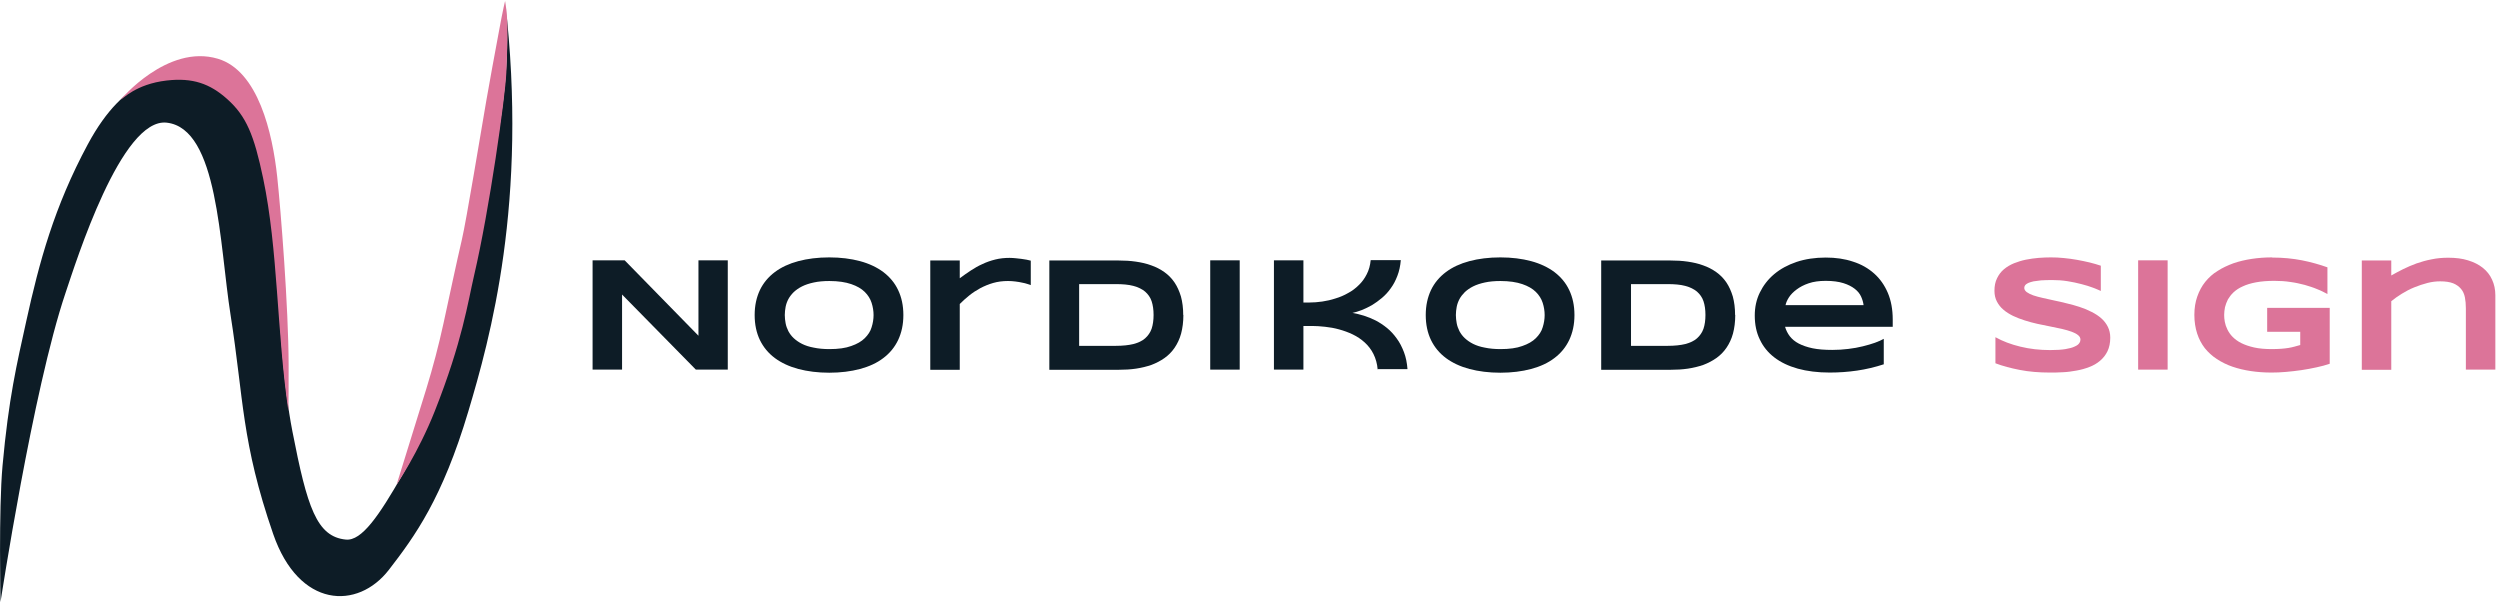
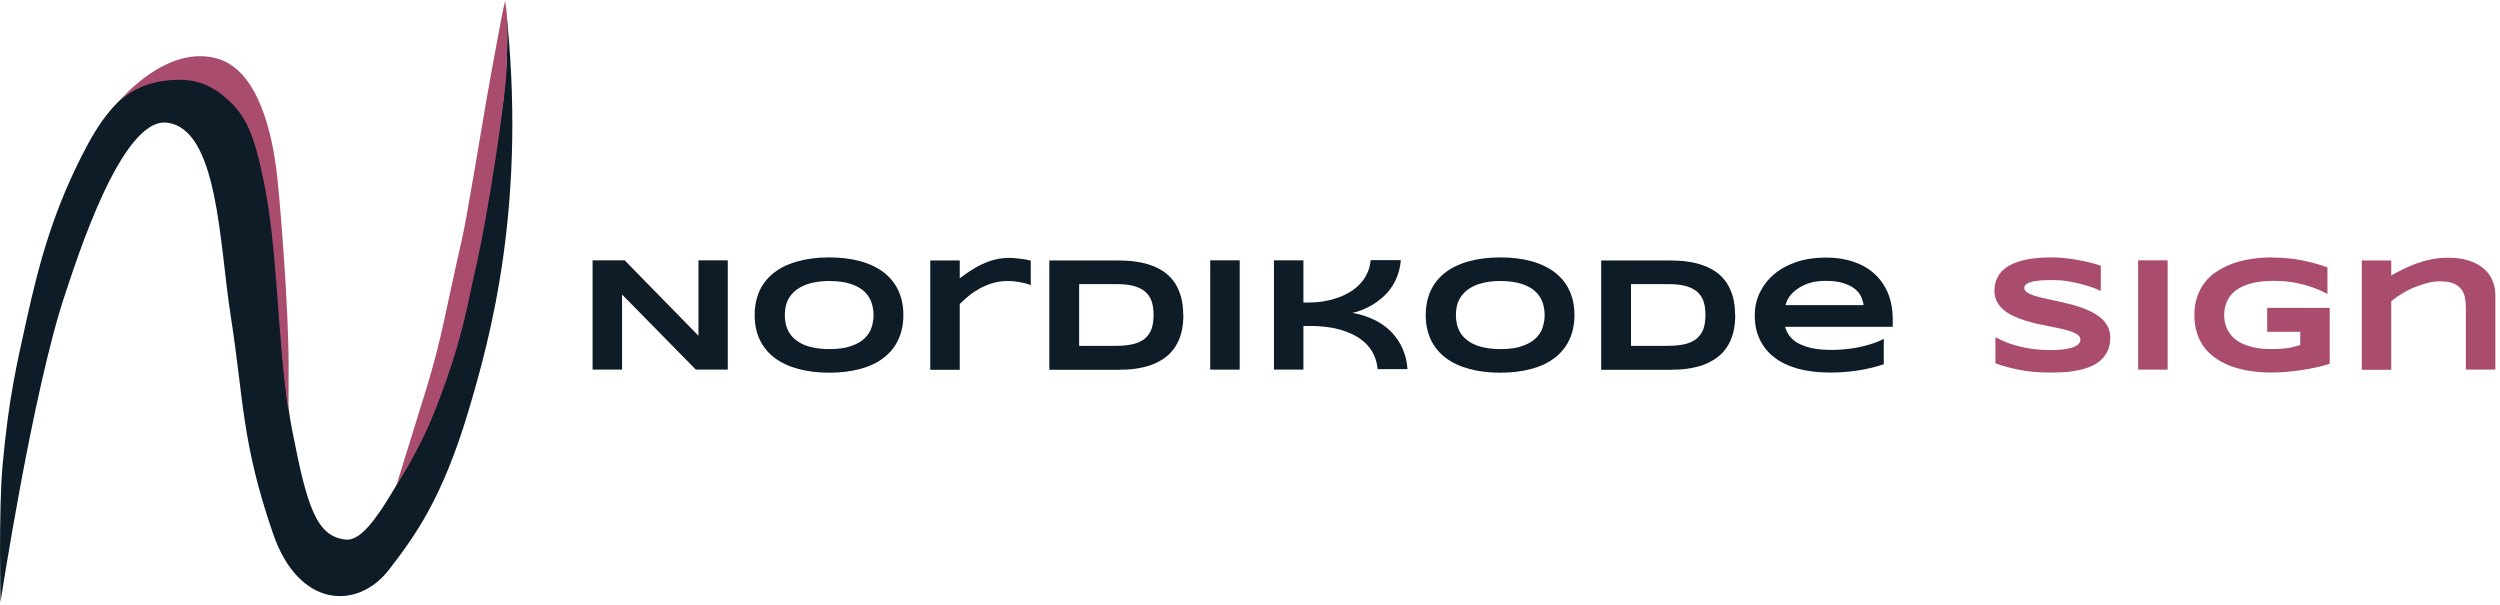
- <svg xmlns="http://www.w3.org/2000/svg" viewBox="0 0 426 103" version="1.1" style="fill-rule:evenodd;clip-rule:evenodd;stroke-linejoin:round;stroke-miterlimit:2;">
-   <g>
+ <svg xmlns="http://www.w3.org/2000/svg" width="100%" height="100%" viewBox="0 0 426 103" version="1.1" xml:space="preserve" style="fill-rule:evenodd;clip-rule:evenodd;stroke-linejoin:round;stroke-miterlimit:2;">
+   <g id="logo">
    <g transform="matrix(0.555096,0,0,0.555096,-148.5687,-955.3309)">
      <g>
        <g transform="matrix(50,0,0,50,444.3036,1834.483)">
          <path d="M0.739,-0l-0.453,-0.461l0,0.461l-0.181,-0l0,-0.671l0.197,0l0.453,0.463l0,-0.463l0.18,0l0,0.671l-0.196,-0Z" style="fill:#0d1c26;fill-rule:nonzero;" />
        </g>
        <g transform="matrix(50,0,0,50,496.3056,1834.483)">
          <path d="M0.973,-0.335c0,0.058 -0.011,0.108 -0.032,0.153c-0.021,0.044 -0.051,0.081 -0.091,0.111c-0.039,0.03 -0.087,0.052 -0.143,0.067c-0.056,0.015 -0.119,0.023 -0.189,0.023c-0.07,0 -0.133,-0.008 -0.19,-0.023c-0.056,-0.015 -0.105,-0.038 -0.144,-0.067c-0.04,-0.03 -0.07,-0.066 -0.092,-0.111c-0.021,-0.044 -0.032,-0.095 -0.032,-0.153c0,-0.058 0.011,-0.108 0.032,-0.153c0.021,-0.044 0.052,-0.081 0.092,-0.111c0.04,-0.03 0.088,-0.052 0.144,-0.067c0.056,-0.015 0.12,-0.023 0.19,-0.023c0.07,0 0.133,0.008 0.189,0.023c0.056,0.015 0.104,0.038 0.143,0.067c0.039,0.03 0.07,0.066 0.091,0.111c0.021,0.044 0.032,0.095 0.032,0.153Zm-0.183,0c0,-0.025 -0.004,-0.05 -0.012,-0.075c-0.008,-0.025 -0.022,-0.047 -0.042,-0.067c-0.02,-0.02 -0.048,-0.036 -0.083,-0.048c-0.035,-0.012 -0.08,-0.019 -0.134,-0.019c-0.036,0 -0.069,0.003 -0.096,0.009c-0.028,0.006 -0.052,0.014 -0.072,0.024c-0.02,0.01 -0.037,0.022 -0.051,0.035c-0.014,0.014 -0.025,0.028 -0.033,0.043c-0.008,0.015 -0.014,0.032 -0.017,0.048c-0.003,0.017 -0.005,0.033 -0.005,0.05c0,0.017 0.002,0.033 0.005,0.05c0.003,0.017 0.009,0.033 0.017,0.049c0.008,0.015 0.019,0.03 0.033,0.043c0.014,0.013 0.031,0.025 0.051,0.035c0.02,0.01 0.044,0.018 0.072,0.023c0.028,0.006 0.06,0.009 0.096,0.009c0.054,0 0.099,-0.006 0.134,-0.019c0.035,-0.012 0.063,-0.028 0.083,-0.048c0.02,-0.02 0.035,-0.042 0.042,-0.067c0.008,-0.025 0.012,-0.05 0.012,-0.075Z" style="fill:#0d1c26;fill-rule:nonzero;" />
        </g>
        <g transform="matrix(50,0,0,50,547.9657,1834.483)">
          <path d="M0.722,-0.519c-0.005,-0.002 -0.012,-0.004 -0.021,-0.007c-0.009,-0.003 -0.02,-0.006 -0.032,-0.008c-0.012,-0.003 -0.026,-0.005 -0.041,-0.007c-0.015,-0.002 -0.03,-0.003 -0.046,-0.003c-0.033,0 -0.063,0.004 -0.091,0.012c-0.028,0.008 -0.054,0.019 -0.079,0.032c-0.024,0.013 -0.047,0.028 -0.068,0.045c-0.021,0.017 -0.04,0.034 -0.058,0.052l0,0.404l-0.181,-0l0,-0.671l0.181,0l0,0.109c0.022,-0.016 0.044,-0.032 0.067,-0.047c0.023,-0.015 0.047,-0.029 0.072,-0.04c0.025,-0.012 0.051,-0.021 0.079,-0.028c0.028,-0.007 0.057,-0.01 0.088,-0.01c0.012,0 0.024,0.001 0.036,0.002c0.012,0.001 0.024,0.003 0.036,0.004c0.012,0.002 0.022,0.003 0.032,0.005c0.01,0.002 0.019,0.004 0.026,0.006l0,0.152Z" style="fill:#0d1c26;fill-rule:nonzero;" />
        </g>
        <g transform="matrix(50,0,0,50,584.5624,1834.483)">
          <path d="M0.927,-0.336c0,0.043 -0.005,0.081 -0.014,0.115c-0.009,0.033 -0.023,0.062 -0.04,0.087c-0.017,0.025 -0.038,0.046 -0.062,0.063c-0.024,0.017 -0.051,0.031 -0.08,0.042c-0.029,0.01 -0.061,0.018 -0.095,0.023c-0.034,0.005 -0.069,0.007 -0.106,0.007l-0.426,-0l0,-0.671l0.425,0c0.037,0 0.072,0.002 0.106,0.007c0.034,0.005 0.066,0.012 0.095,0.023c0.029,0.01 0.056,0.024 0.08,0.041c0.024,0.017 0.045,0.038 0.062,0.063c0.017,0.025 0.03,0.054 0.04,0.087c0.009,0.033 0.014,0.071 0.014,0.114Zm-0.183,0c0,-0.032 -0.004,-0.06 -0.012,-0.084c-0.008,-0.024 -0.022,-0.043 -0.04,-0.059c-0.018,-0.015 -0.042,-0.027 -0.072,-0.035c-0.03,-0.008 -0.066,-0.011 -0.108,-0.011l-0.225,0l0,0.379l0.225,0c0.043,0 0.079,-0.004 0.108,-0.011c0.03,-0.008 0.054,-0.019 0.072,-0.035c0.018,-0.016 0.032,-0.036 0.04,-0.059c0.008,-0.024 0.012,-0.052 0.012,-0.084Z" style="fill:#0d1c26;fill-rule:nonzero;" />
        </g>
        <g transform="matrix(50,0,0,50,633.9032,1834.483)">
          <rect x="0.105" y="-0.671" width="0.181" height="0.671" style="fill:#0d1c26;fill-rule:nonzero;" />
        </g>
        <g transform="matrix(50,0,0,50,653.4589,1834.483)">
          <path d="M0.742,-0c-0.003,-0.036 -0.012,-0.068 -0.026,-0.096c-0.014,-0.028 -0.032,-0.051 -0.054,-0.071c-0.022,-0.02 -0.046,-0.036 -0.073,-0.049c-0.027,-0.013 -0.055,-0.023 -0.084,-0.031c-0.029,-0.008 -0.057,-0.013 -0.086,-0.016c-0.028,-0.003 -0.055,-0.005 -0.079,-0.005l-0.054,0l0,0.268l-0.181,-0l0,-0.671l0.181,0l0,0.259l0.037,0c0.025,0 0.051,-0.002 0.079,-0.006c0.027,-0.004 0.054,-0.01 0.081,-0.019c0.027,-0.008 0.053,-0.019 0.077,-0.033c0.025,-0.013 0.047,-0.03 0.066,-0.049c0.02,-0.019 0.036,-0.041 0.049,-0.067c0.013,-0.025 0.021,-0.054 0.024,-0.086l0.185,0c-0.003,0.035 -0.01,0.068 -0.021,0.096c-0.011,0.029 -0.024,0.054 -0.041,0.077c-0.016,0.023 -0.034,0.042 -0.054,0.059c-0.02,0.017 -0.04,0.031 -0.061,0.044c-0.021,0.012 -0.042,0.022 -0.062,0.03c-0.021,0.008 -0.04,0.014 -0.058,0.018c0.023,0.004 0.046,0.009 0.071,0.017c0.025,0.008 0.049,0.018 0.073,0.03c0.024,0.013 0.047,0.028 0.069,0.046c0.022,0.018 0.042,0.04 0.059,0.064c0.018,0.024 0.032,0.052 0.044,0.083c0.012,0.031 0.019,0.066 0.022,0.105l-0.185,-0Z" style="fill:#0d1c26;fill-rule:nonzero;" />
        </g>
        <g transform="matrix(50,0,0,50,702.3114,1834.483)">
          <path d="M0.973,-0.335c0,0.058 -0.011,0.108 -0.032,0.153c-0.021,0.044 -0.051,0.081 -0.091,0.111c-0.039,0.03 -0.087,0.052 -0.143,0.067c-0.056,0.015 -0.119,0.023 -0.189,0.023c-0.07,0 -0.133,-0.008 -0.19,-0.023c-0.056,-0.015 -0.105,-0.038 -0.144,-0.067c-0.04,-0.03 -0.07,-0.066 -0.092,-0.111c-0.021,-0.044 -0.032,-0.095 -0.032,-0.153c0,-0.058 0.011,-0.108 0.032,-0.153c0.021,-0.044 0.052,-0.081 0.092,-0.111c0.04,-0.03 0.088,-0.052 0.144,-0.067c0.056,-0.015 0.12,-0.023 0.19,-0.023c0.07,0 0.133,0.008 0.189,0.023c0.056,0.015 0.104,0.038 0.143,0.067c0.039,0.03 0.07,0.066 0.091,0.111c0.021,0.044 0.032,0.095 0.032,0.153Zm-0.183,0c0,-0.025 -0.004,-0.05 -0.012,-0.075c-0.008,-0.025 -0.022,-0.047 -0.042,-0.067c-0.02,-0.02 -0.048,-0.036 -0.083,-0.048c-0.035,-0.012 -0.08,-0.019 -0.134,-0.019c-0.036,0 -0.069,0.003 -0.096,0.009c-0.028,0.006 -0.052,0.014 -0.072,0.024c-0.02,0.01 -0.037,0.022 -0.051,0.035c-0.014,0.014 -0.025,0.028 -0.033,0.043c-0.008,0.015 -0.014,0.032 -0.017,0.048c-0.003,0.017 -0.005,0.033 -0.005,0.05c0,0.017 0.002,0.033 0.005,0.05c0.003,0.017 0.009,0.033 0.017,0.049c0.008,0.015 0.019,0.03 0.033,0.043c0.014,0.013 0.031,0.025 0.051,0.035c0.02,0.01 0.044,0.018 0.072,0.023c0.028,0.006 0.06,0.009 0.096,0.009c0.054,0 0.099,-0.006 0.134,-0.019c0.035,-0.012 0.063,-0.028 0.083,-0.048c0.02,-0.02 0.035,-0.042 0.042,-0.067c0.008,-0.025 0.012,-0.05 0.012,-0.075Z" style="fill:#0d1c26;fill-rule:nonzero;" />
        </g>
        <g transform="matrix(50,0,0,50,753.9716,1834.483)">
          <path d="M0.927,-0.336c0,0.043 -0.005,0.081 -0.014,0.115c-0.009,0.033 -0.023,0.062 -0.04,0.087c-0.017,0.025 -0.038,0.046 -0.062,0.063c-0.024,0.017 -0.051,0.031 -0.08,0.042c-0.029,0.01 -0.061,0.018 -0.095,0.023c-0.034,0.005 -0.069,0.007 -0.106,0.007l-0.426,-0l0,-0.671l0.425,0c0.037,0 0.072,0.002 0.106,0.007c0.034,0.005 0.066,0.012 0.095,0.023c0.029,0.01 0.056,0.024 0.08,0.041c0.024,0.017 0.045,0.038 0.062,0.063c0.017,0.025 0.03,0.054 0.04,0.087c0.009,0.033 0.014,0.071 0.014,0.114Zm-0.183,0c0,-0.032 -0.004,-0.06 -0.012,-0.084c-0.008,-0.024 -0.022,-0.043 -0.04,-0.059c-0.018,-0.015 -0.042,-0.027 -0.072,-0.035c-0.03,-0.008 -0.066,-0.011 -0.108,-0.011l-0.225,0l0,0.379l0.225,0c0.043,0 0.079,-0.004 0.108,-0.011c0.03,-0.008 0.054,-0.019 0.072,-0.035c0.018,-0.016 0.032,-0.036 0.04,-0.059c0.008,-0.024 0.012,-0.052 0.012,-0.084Z" style="fill:#0d1c26;fill-rule:nonzero;" />
        </g>
        <g transform="matrix(50,0,0,50,803.3124,1834.483)">
          <path d="M0.853,-0.033c-0.055,0.018 -0.11,0.031 -0.165,0.039c-0.055,0.008 -0.111,0.012 -0.168,0.012c-0.073,0 -0.138,-0.008 -0.196,-0.024c-0.057,-0.016 -0.105,-0.039 -0.144,-0.069c-0.039,-0.03 -0.069,-0.067 -0.089,-0.11c-0.021,-0.043 -0.031,-0.092 -0.031,-0.147c0,-0.051 0.01,-0.098 0.031,-0.141c0.021,-0.043 0.05,-0.081 0.088,-0.113c0.038,-0.032 0.084,-0.057 0.137,-0.075c0.054,-0.018 0.114,-0.027 0.18,-0.027c0.061,0 0.117,0.008 0.167,0.025c0.051,0.016 0.094,0.041 0.13,0.073c0.036,0.032 0.064,0.072 0.084,0.119c0.02,0.047 0.03,0.102 0.03,0.163l0,0.045l-0.661,0c0.006,0.021 0.016,0.041 0.029,0.058c0.014,0.018 0.032,0.033 0.055,0.045c0.023,0.012 0.052,0.022 0.085,0.029c0.034,0.007 0.074,0.01 0.121,0.01c0.033,0 0.066,-0.002 0.098,-0.006c0.032,-0.004 0.062,-0.009 0.089,-0.016c0.028,-0.007 0.053,-0.014 0.075,-0.022c0.022,-0.008 0.04,-0.016 0.054,-0.024l0,0.157Zm-0.125,-0.363c-0.002,-0.017 -0.007,-0.034 -0.015,-0.052c-0.008,-0.018 -0.021,-0.034 -0.039,-0.048c-0.018,-0.014 -0.041,-0.026 -0.07,-0.035c-0.029,-0.009 -0.065,-0.014 -0.108,-0.014c-0.041,0 -0.076,0.005 -0.105,0.015c-0.03,0.01 -0.054,0.023 -0.074,0.038c-0.02,0.015 -0.036,0.031 -0.047,0.048c-0.011,0.017 -0.018,0.033 -0.021,0.048l0.481,0Z" style="fill:#0d1c26;fill-rule:nonzero;" />
        </g>
      </g>
    </g>
    <g>
      <path d="M0.088,102.597c0,0 5.495,-36.107 11.054,-52.61c1.866,-5.54 9.531,-29.973 17.274,-29.085c8.78,1.006 8.955,20.595 10.885,32.85c2.242,14.233 1.817,21.509 7.246,37.232c4.387,12.706 14.414,12.981 19.724,6.107c4.411,-5.71 9.105,-12.139 13.54,-27.022c3.654,-12.261 10.239,-35.632 6.253,-69.897c0,0 0.986,6.141 -0.291,16.707c-1.277,10.565 -6.193,37.233 -10.606,48.089c-4.413,10.856 -2.71,9.184 -6.64,16.026c-3.93,6.841 -6.875,11.218 -9.591,10.951c-4.985,-0.489 -6.599,-5.532 -9.107,-18.429c-3.163,-16.269 -1.957,-38.494 -5.004,-47.049c-2.409,-6.763 -4.652,-12.362 -12.283,-13.373c-4.17,-0.552 -11.145,-0.461 -17.566,11.47c-5.758,10.7 -8.284,20.095 -10.496,30.139c-1.632,7.409 -3.001,13.129 -4.048,24.653c-0.676,7.444 -0.344,23.241 -0.344,23.241Z" style="fill:#0d1c26;" />
-       <path d="M20.561,16.973c0,0 7.959,-9.529 16.562,-6.964c6.862,2.046 9.313,12.61 10.12,20.172c0.608,5.693 1.912,22.116 1.941,31.983c0.007,2.282 -0.014,7.141 -0.038,7.905c-2.011,-13.702 -1.749,-27.503 -4.307,-39.685c-1.551,-7.388 -2.862,-10.583 -6.122,-13.501c-2.951,-2.642 -5.904,-3.674 -10.315,-3.163c-5.312,0.615 -7.506,3.204 -7.84,3.253Z" style="fill:#dc7499;" />
-       <path d="M67.588,82.569c0,0 3.721,-5.495 6.494,-12.5c4.742,-11.978 5.644,-18.591 6.71,-23.158c2.62,-11.224 5.298,-30.3 5.486,-34.522c0.173,-3.883 0.308,-8.45 0.009,-10.712c-0.059,-0.445 -0.22,-1.505 -0.22,-1.505c0,0 -0.343,1.295 -1.075,5.315c-1.139,6.258 -1.141,6.005 -2.137,11.738c-0.985,5.672 -3.372,20.277 -4.155,23.621c-0.92,3.931 -2.229,10.131 -3.12,14.217c-0.811,3.721 -1.808,7.532 -2.942,11.21c-2.489,8.072 -5.052,16.297 -5.052,16.297Z" style="fill:#dc7499;" />
+       <path d="M20.561,16.973c0,0 7.959,-9.529 16.562,-6.964c6.862,2.046 9.313,12.61 10.12,20.172c0.608,5.693 1.912,22.116 1.941,31.983c0.007,2.282 -0.014,7.141 -0.038,7.905c-2.011,-13.702 -1.749,-27.503 -4.307,-39.685c-1.551,-7.388 -2.862,-10.583 -6.122,-13.501c-2.951,-2.642 -5.904,-3.674 -10.315,-3.163c-5.312,0.615 -7.506,3.204 -7.84,3.253Z" style="fill:#aa4c6e;" />
+       <path d="M67.588,82.569c0,0 3.721,-5.495 6.494,-12.5c4.742,-11.978 5.644,-18.591 6.71,-23.158c2.62,-11.224 5.298,-30.3 5.486,-34.522c0.173,-3.883 0.308,-8.45 0.009,-10.712c-0.059,-0.445 -0.22,-1.505 -0.22,-1.505c0,0 -0.343,1.295 -1.075,5.315c-1.139,6.258 -1.141,6.005 -2.137,11.738c-0.985,5.672 -3.372,20.277 -4.155,23.621c-0.92,3.931 -2.229,10.131 -3.12,14.217c-0.811,3.721 -1.808,7.532 -2.942,11.21c-2.489,8.072 -5.052,16.297 -5.052,16.297Z" style="fill:#aa4c6e;" />
    </g>
    <g transform="matrix(0.555096,0,0,0.555096,91.33647,-955.3309)">
      <g>
        <g transform="matrix(50,0,0,50,444.3036,1834.483)">
-           <path d="M0.723,-0.482c-0.013,-0.006 -0.029,-0.013 -0.05,-0.021c-0.021,-0.008 -0.044,-0.015 -0.071,-0.022c-0.026,-0.007 -0.055,-0.013 -0.086,-0.018c-0.031,-0.005 -0.063,-0.007 -0.095,-0.007c-0.026,0 -0.048,0.001 -0.067,0.002c-0.018,0.002 -0.034,0.004 -0.046,0.006c-0.013,0.003 -0.022,0.006 -0.03,0.009c-0.007,0.003 -0.013,0.007 -0.017,0.01c-0.004,0.004 -0.006,0.007 -0.008,0.011c-0.001,0.004 -0.002,0.007 -0.002,0.01c0,0.01 0.005,0.018 0.015,0.026c0.01,0.007 0.023,0.014 0.04,0.02c0.017,0.006 0.037,0.011 0.059,0.016c0.022,0.005 0.046,0.01 0.072,0.016c0.025,0.005 0.051,0.011 0.078,0.018c0.027,0.006 0.053,0.014 0.078,0.022c0.025,0.008 0.049,0.018 0.072,0.03c0.022,0.011 0.042,0.024 0.059,0.039c0.017,0.015 0.03,0.032 0.04,0.052c0.01,0.02 0.015,0.042 0.015,0.067c0,0.032 -0.006,0.06 -0.017,0.083c-0.011,0.023 -0.027,0.043 -0.046,0.059c-0.019,0.016 -0.041,0.029 -0.066,0.038c-0.025,0.01 -0.051,0.017 -0.079,0.022c-0.028,0.005 -0.055,0.009 -0.083,0.01c-0.028,0.002 -0.055,0.002 -0.08,0.002c-0.066,0 -0.128,-0.005 -0.184,-0.016c-0.056,-0.011 -0.106,-0.024 -0.15,-0.041l0,-0.16c0.045,0.025 0.095,0.044 0.153,0.058c0.057,0.014 0.118,0.021 0.183,0.021c0.038,0 0.07,-0.002 0.094,-0.006c0.024,-0.004 0.043,-0.009 0.057,-0.016c0.014,-0.006 0.023,-0.013 0.028,-0.021c0.005,-0.007 0.007,-0.015 0.007,-0.021c0,-0.011 -0.005,-0.02 -0.015,-0.028c-0.01,-0.008 -0.023,-0.015 -0.04,-0.021c-0.017,-0.006 -0.037,-0.012 -0.059,-0.017c-0.022,-0.005 -0.046,-0.01 -0.072,-0.015c-0.025,-0.005 -0.051,-0.01 -0.078,-0.016c-0.027,-0.006 -0.053,-0.013 -0.078,-0.021c-0.025,-0.008 -0.049,-0.017 -0.072,-0.028c-0.022,-0.011 -0.042,-0.023 -0.059,-0.038c-0.017,-0.014 -0.03,-0.031 -0.04,-0.05c-0.01,-0.019 -0.015,-0.041 -0.015,-0.066c0,-0.03 0.005,-0.055 0.016,-0.077c0.01,-0.021 0.024,-0.04 0.042,-0.055c0.018,-0.015 0.038,-0.027 0.062,-0.037c0.023,-0.009 0.048,-0.017 0.073,-0.022c0.026,-0.005 0.052,-0.009 0.078,-0.011c0.026,-0.002 0.051,-0.003 0.075,-0.003c0.026,0 0.053,0.001 0.08,0.004c0.028,0.003 0.055,0.006 0.081,0.011c0.027,0.005 0.052,0.01 0.077,0.016c0.025,0.006 0.048,0.013 0.069,0.02l0,0.155Z" style="fill:#dc7499;fill-rule:nonzero;" />
+           <path d="M0.723,-0.482c-0.013,-0.006 -0.029,-0.013 -0.05,-0.021c-0.021,-0.008 -0.044,-0.015 -0.071,-0.022c-0.026,-0.007 -0.055,-0.013 -0.086,-0.018c-0.031,-0.005 -0.063,-0.007 -0.095,-0.007c-0.026,0 -0.048,0.001 -0.067,0.002c-0.018,0.002 -0.034,0.004 -0.046,0.006c-0.013,0.003 -0.022,0.006 -0.03,0.009c-0.007,0.003 -0.013,0.007 -0.017,0.01c-0.004,0.004 -0.006,0.007 -0.008,0.011c-0.001,0.004 -0.002,0.007 -0.002,0.01c0,0.01 0.005,0.018 0.015,0.026c0.01,0.007 0.023,0.014 0.04,0.02c0.017,0.006 0.037,0.011 0.059,0.016c0.022,0.005 0.046,0.01 0.072,0.016c0.025,0.005 0.051,0.011 0.078,0.018c0.027,0.006 0.053,0.014 0.078,0.022c0.025,0.008 0.049,0.018 0.072,0.03c0.022,0.011 0.042,0.024 0.059,0.039c0.017,0.015 0.03,0.032 0.04,0.052c0.01,0.02 0.015,0.042 0.015,0.067c0,0.032 -0.006,0.06 -0.017,0.083c-0.011,0.023 -0.027,0.043 -0.046,0.059c-0.019,0.016 -0.041,0.029 -0.066,0.038c-0.025,0.01 -0.051,0.017 -0.079,0.022c-0.028,0.005 -0.055,0.009 -0.083,0.01c-0.028,0.002 -0.055,0.002 -0.08,0.002c-0.066,0 -0.128,-0.005 -0.184,-0.016c-0.056,-0.011 -0.106,-0.024 -0.15,-0.041l0,-0.16c0.045,0.025 0.095,0.044 0.153,0.058c0.057,0.014 0.118,0.021 0.183,0.021c0.038,0 0.07,-0.002 0.094,-0.006c0.024,-0.004 0.043,-0.009 0.057,-0.016c0.014,-0.006 0.023,-0.013 0.028,-0.021c0.005,-0.007 0.007,-0.015 0.007,-0.021c0,-0.011 -0.005,-0.02 -0.015,-0.028c-0.01,-0.008 -0.023,-0.015 -0.04,-0.021c-0.017,-0.006 -0.037,-0.012 -0.059,-0.017c-0.022,-0.005 -0.046,-0.01 -0.072,-0.015c-0.025,-0.005 -0.051,-0.01 -0.078,-0.016c-0.027,-0.006 -0.053,-0.013 -0.078,-0.021c-0.025,-0.008 -0.049,-0.017 -0.072,-0.028c-0.022,-0.011 -0.042,-0.023 -0.059,-0.038c-0.017,-0.014 -0.03,-0.031 -0.04,-0.05c-0.01,-0.019 -0.015,-0.041 -0.015,-0.066c0,-0.03 0.005,-0.055 0.016,-0.077c0.01,-0.021 0.024,-0.04 0.042,-0.055c0.018,-0.015 0.038,-0.027 0.062,-0.037c0.023,-0.009 0.048,-0.017 0.073,-0.022c0.026,-0.005 0.052,-0.009 0.078,-0.011c0.026,-0.002 0.051,-0.003 0.075,-0.003c0.026,0 0.053,0.001 0.08,0.004c0.028,0.003 0.055,0.006 0.081,0.011c0.027,0.005 0.052,0.01 0.077,0.016c0.025,0.006 0.048,0.013 0.069,0.02l0,0.155Z" style="fill:#aa4c6e;fill-rule:nonzero;" />
        </g>
        <g transform="matrix(50,0,0,50,486.5644,1834.483)">
-           <rect x="0.105" y="-0.671" width="0.181" height="0.671" style="fill:#dc7499;fill-rule:nonzero;" />
+           <rect x="0.105" y="-0.671" width="0.181" height="0.671" style="fill:#aa4c6e;fill-rule:nonzero;" />
        </g>
        <g transform="matrix(50,0,0,50,506.12,1834.483)">
-           <path d="M0.537,-0.688c0.066,0 0.127,0.006 0.183,0.017c0.056,0.011 0.108,0.026 0.156,0.043l0,0.164c-0.019,-0.01 -0.039,-0.021 -0.063,-0.03c-0.023,-0.01 -0.049,-0.018 -0.076,-0.026c-0.027,-0.007 -0.057,-0.014 -0.088,-0.018c-0.031,-0.005 -0.064,-0.007 -0.099,-0.007c-0.043,0 -0.08,0.003 -0.112,0.009c-0.032,0.006 -0.059,0.014 -0.082,0.025c-0.023,0.01 -0.042,0.023 -0.056,0.036c-0.015,0.014 -0.026,0.029 -0.035,0.044c-0.008,0.016 -0.014,0.032 -0.018,0.048c-0.003,0.016 -0.005,0.032 -0.005,0.047c0,0.013 0.001,0.028 0.004,0.043c0.003,0.016 0.008,0.031 0.016,0.047c0.008,0.016 0.018,0.031 0.032,0.045c0.014,0.014 0.031,0.027 0.053,0.038c0.022,0.011 0.048,0.02 0.079,0.027c0.031,0.007 0.068,0.01 0.11,0.01c0.021,0 0.04,-0.001 0.056,-0.002c0.016,-0.001 0.031,-0.003 0.044,-0.005c0.013,-0.002 0.026,-0.005 0.037,-0.008c0.012,-0.003 0.024,-0.007 0.036,-0.01l0,-0.081l-0.203,0l0,-0.147l0.384,0l0,0.343c-0.024,0.008 -0.051,0.016 -0.081,0.022c-0.03,0.007 -0.061,0.012 -0.092,0.017c-0.032,0.005 -0.064,0.008 -0.095,0.011c-0.032,0.003 -0.062,0.004 -0.09,0.004c-0.044,0 -0.086,-0.003 -0.126,-0.009c-0.04,-0.006 -0.078,-0.015 -0.113,-0.027c-0.035,-0.012 -0.067,-0.028 -0.096,-0.047c-0.029,-0.019 -0.053,-0.041 -0.074,-0.067c-0.02,-0.026 -0.036,-0.056 -0.047,-0.09c-0.011,-0.034 -0.017,-0.072 -0.017,-0.114c0,-0.042 0.006,-0.079 0.018,-0.113c0.012,-0.034 0.028,-0.064 0.049,-0.09c0.021,-0.026 0.046,-0.049 0.076,-0.067c0.029,-0.019 0.062,-0.034 0.097,-0.047c0.035,-0.012 0.073,-0.021 0.113,-0.027c0.04,-0.006 0.082,-0.009 0.124,-0.009Z" style="fill:#dc7499;fill-rule:nonzero;" />
+           <path d="M0.537,-0.688c0.066,0 0.127,0.006 0.183,0.017c0.056,0.011 0.108,0.026 0.156,0.043l0,0.164c-0.019,-0.01 -0.039,-0.021 -0.063,-0.03c-0.023,-0.01 -0.049,-0.018 -0.076,-0.026c-0.027,-0.007 -0.057,-0.014 -0.088,-0.018c-0.031,-0.005 -0.064,-0.007 -0.099,-0.007c-0.043,0 -0.08,0.003 -0.112,0.009c-0.032,0.006 -0.059,0.014 -0.082,0.025c-0.023,0.01 -0.042,0.023 -0.056,0.036c-0.015,0.014 -0.026,0.029 -0.035,0.044c-0.008,0.016 -0.014,0.032 -0.018,0.048c-0.003,0.016 -0.005,0.032 -0.005,0.047c0,0.013 0.001,0.028 0.004,0.043c0.003,0.016 0.008,0.031 0.016,0.047c0.008,0.016 0.018,0.031 0.032,0.045c0.014,0.014 0.031,0.027 0.053,0.038c0.022,0.011 0.048,0.02 0.079,0.027c0.031,0.007 0.068,0.01 0.11,0.01c0.021,0 0.04,-0.001 0.056,-0.002c0.016,-0.001 0.031,-0.003 0.044,-0.005c0.013,-0.002 0.026,-0.005 0.037,-0.008c0.012,-0.003 0.024,-0.007 0.036,-0.01l0,-0.081l-0.203,0l0,-0.147l0.384,0l0,0.343c-0.024,0.008 -0.051,0.016 -0.081,0.022c-0.03,0.007 -0.061,0.012 -0.092,0.017c-0.032,0.005 -0.064,0.008 -0.095,0.011c-0.032,0.003 -0.062,0.004 -0.09,0.004c-0.044,0 -0.086,-0.003 -0.126,-0.009c-0.04,-0.006 -0.078,-0.015 -0.113,-0.027c-0.035,-0.012 -0.067,-0.028 -0.096,-0.047c-0.029,-0.019 -0.053,-0.041 -0.074,-0.067c-0.02,-0.026 -0.036,-0.056 -0.047,-0.09c-0.011,-0.034 -0.017,-0.072 -0.017,-0.114c0,-0.042 0.006,-0.079 0.018,-0.113c0.012,-0.034 0.028,-0.064 0.049,-0.09c0.021,-0.026 0.046,-0.049 0.076,-0.067c0.029,-0.019 0.062,-0.034 0.097,-0.047c0.035,-0.012 0.073,-0.021 0.113,-0.027c0.04,-0.006 0.082,-0.009 0.124,-0.009Z" style="fill:#aa4c6e;fill-rule:nonzero;" />
        </g>
        <g transform="matrix(50,0,0,50,555.2167,1834.483)">
-           <path d="M0.744,-0l0,-0.376c0,-0.025 -0.002,-0.048 -0.006,-0.068c-0.004,-0.02 -0.012,-0.038 -0.024,-0.052c-0.012,-0.014 -0.028,-0.026 -0.048,-0.034c-0.021,-0.008 -0.047,-0.012 -0.08,-0.012c-0.025,0 -0.051,0.003 -0.078,0.01c-0.027,0.007 -0.054,0.016 -0.081,0.027c-0.027,0.011 -0.052,0.024 -0.076,0.039c-0.024,0.015 -0.046,0.03 -0.065,0.046l0,0.421l-0.181,-0l0,-0.671l0.181,0l0,0.092c0.023,-0.013 0.047,-0.026 0.073,-0.039c0.026,-0.013 0.053,-0.024 0.082,-0.035c0.029,-0.01 0.06,-0.019 0.092,-0.025c0.033,-0.007 0.067,-0.01 0.103,-0.01c0.045,0 0.086,0.005 0.121,0.016c0.036,0.011 0.066,0.026 0.091,0.046c0.025,0.02 0.044,0.044 0.057,0.073c0.013,0.028 0.02,0.06 0.02,0.095l0,0.457l-0.181,-0Z" style="fill:#dc7499;fill-rule:nonzero;" />
+           <path d="M0.744,-0l0,-0.376c0,-0.025 -0.002,-0.048 -0.006,-0.068c-0.004,-0.02 -0.012,-0.038 -0.024,-0.052c-0.012,-0.014 -0.028,-0.026 -0.048,-0.034c-0.021,-0.008 -0.047,-0.012 -0.08,-0.012c-0.025,0 -0.051,0.003 -0.078,0.01c-0.027,0.007 -0.054,0.016 -0.081,0.027c-0.027,0.011 -0.052,0.024 -0.076,0.039c-0.024,0.015 -0.046,0.03 -0.065,0.046l0,0.421l-0.181,-0l0,-0.671l0.181,0l0,0.092c0.023,-0.013 0.047,-0.026 0.073,-0.039c0.026,-0.013 0.053,-0.024 0.082,-0.035c0.029,-0.01 0.06,-0.019 0.092,-0.025c0.033,-0.007 0.067,-0.01 0.103,-0.01c0.045,0 0.086,0.005 0.121,0.016c0.036,0.011 0.066,0.026 0.091,0.046c0.025,0.02 0.044,0.044 0.057,0.073c0.013,0.028 0.02,0.06 0.02,0.095l0,0.457l-0.181,-0Z" style="fill:#aa4c6e;fill-rule:nonzero;" />
        </g>
      </g>
    </g>
  </g>
</svg>
